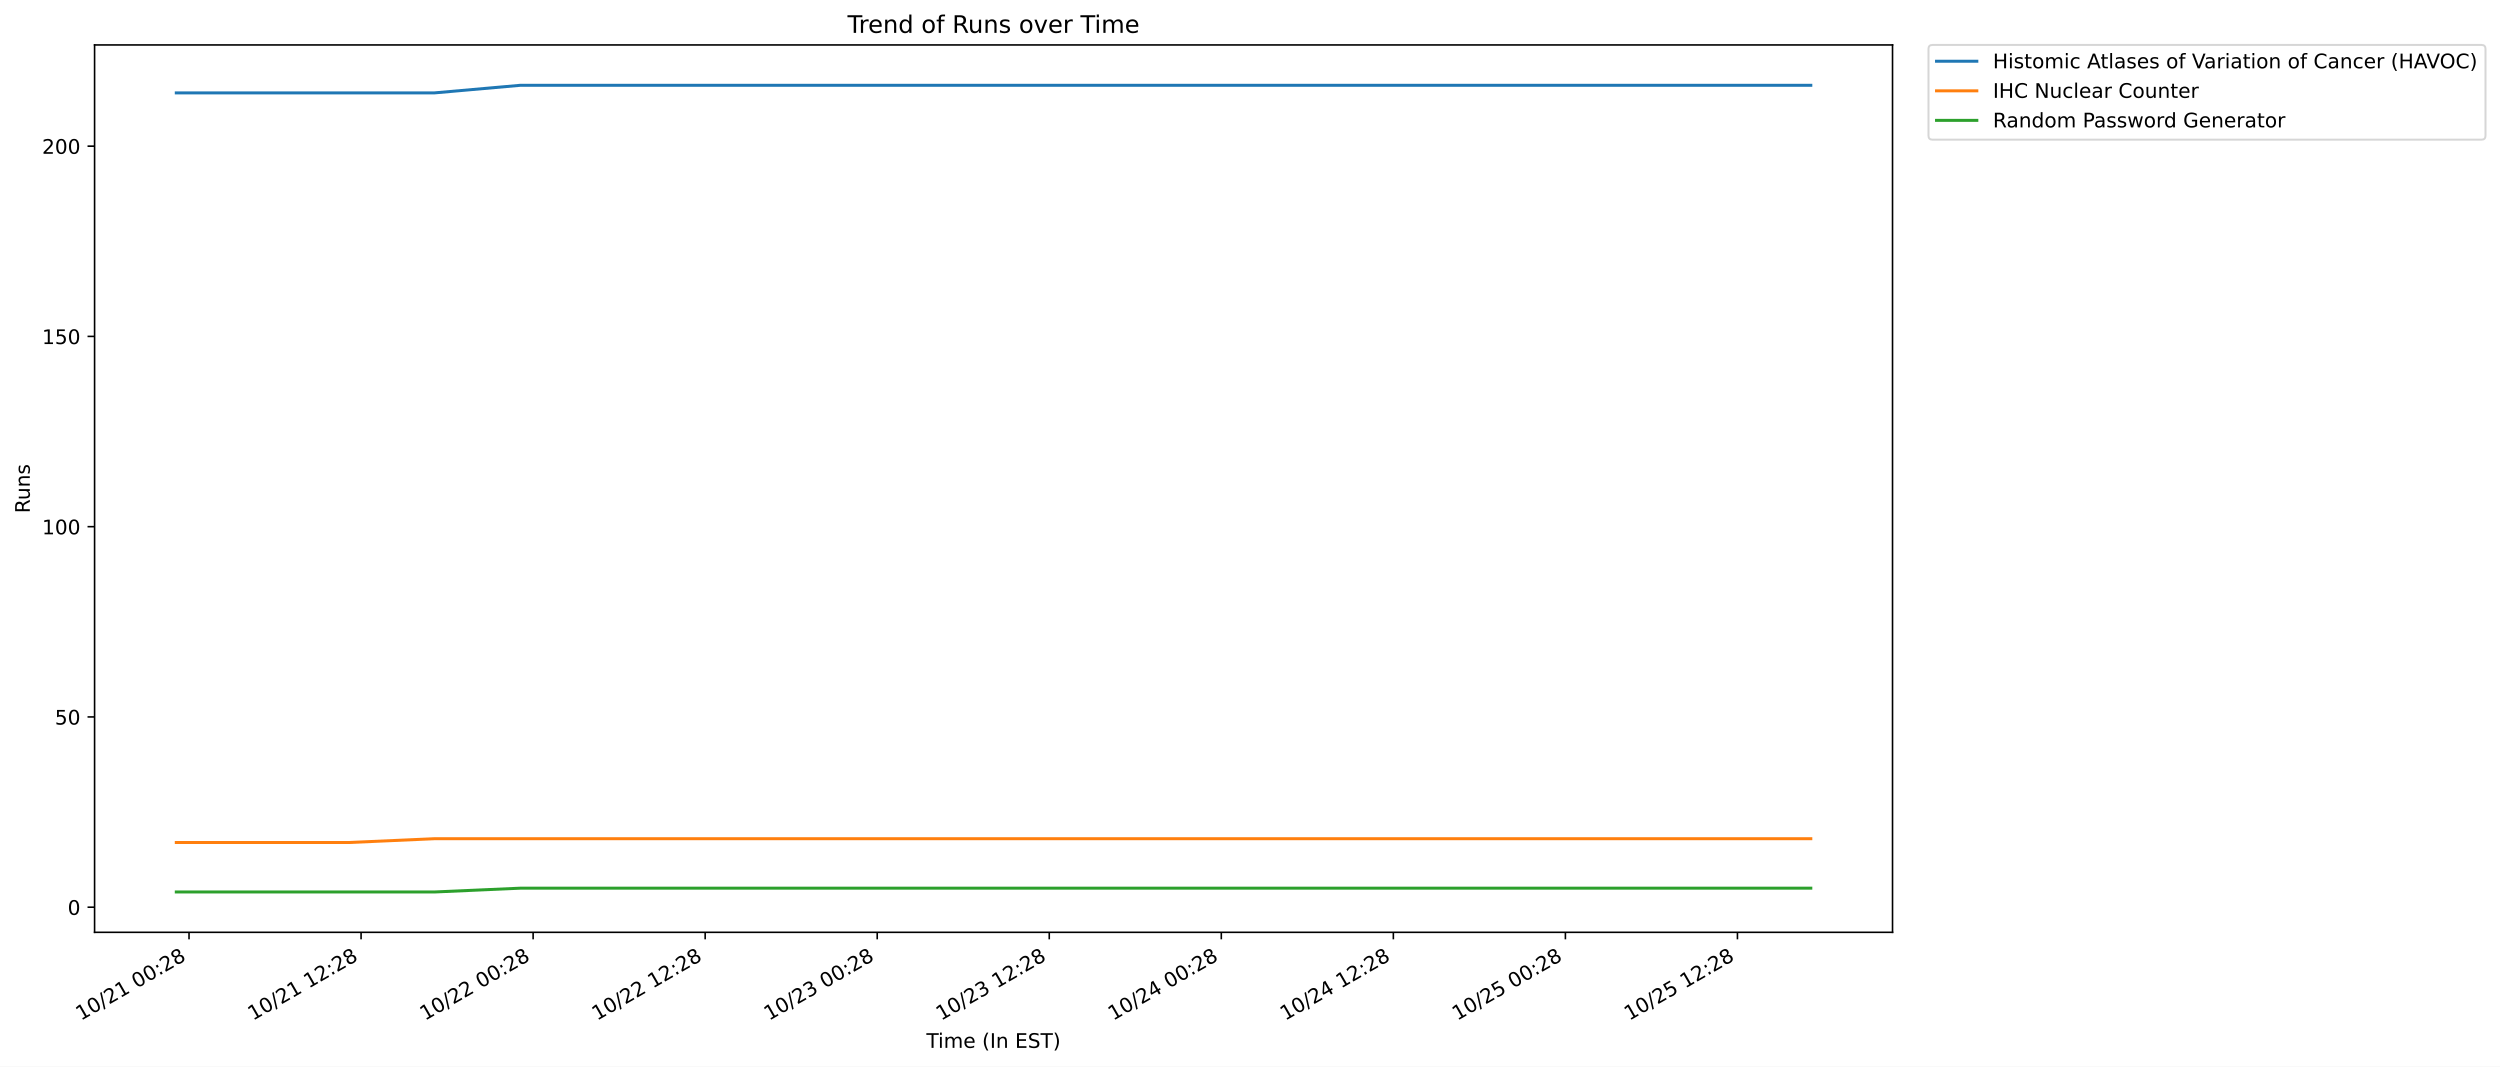
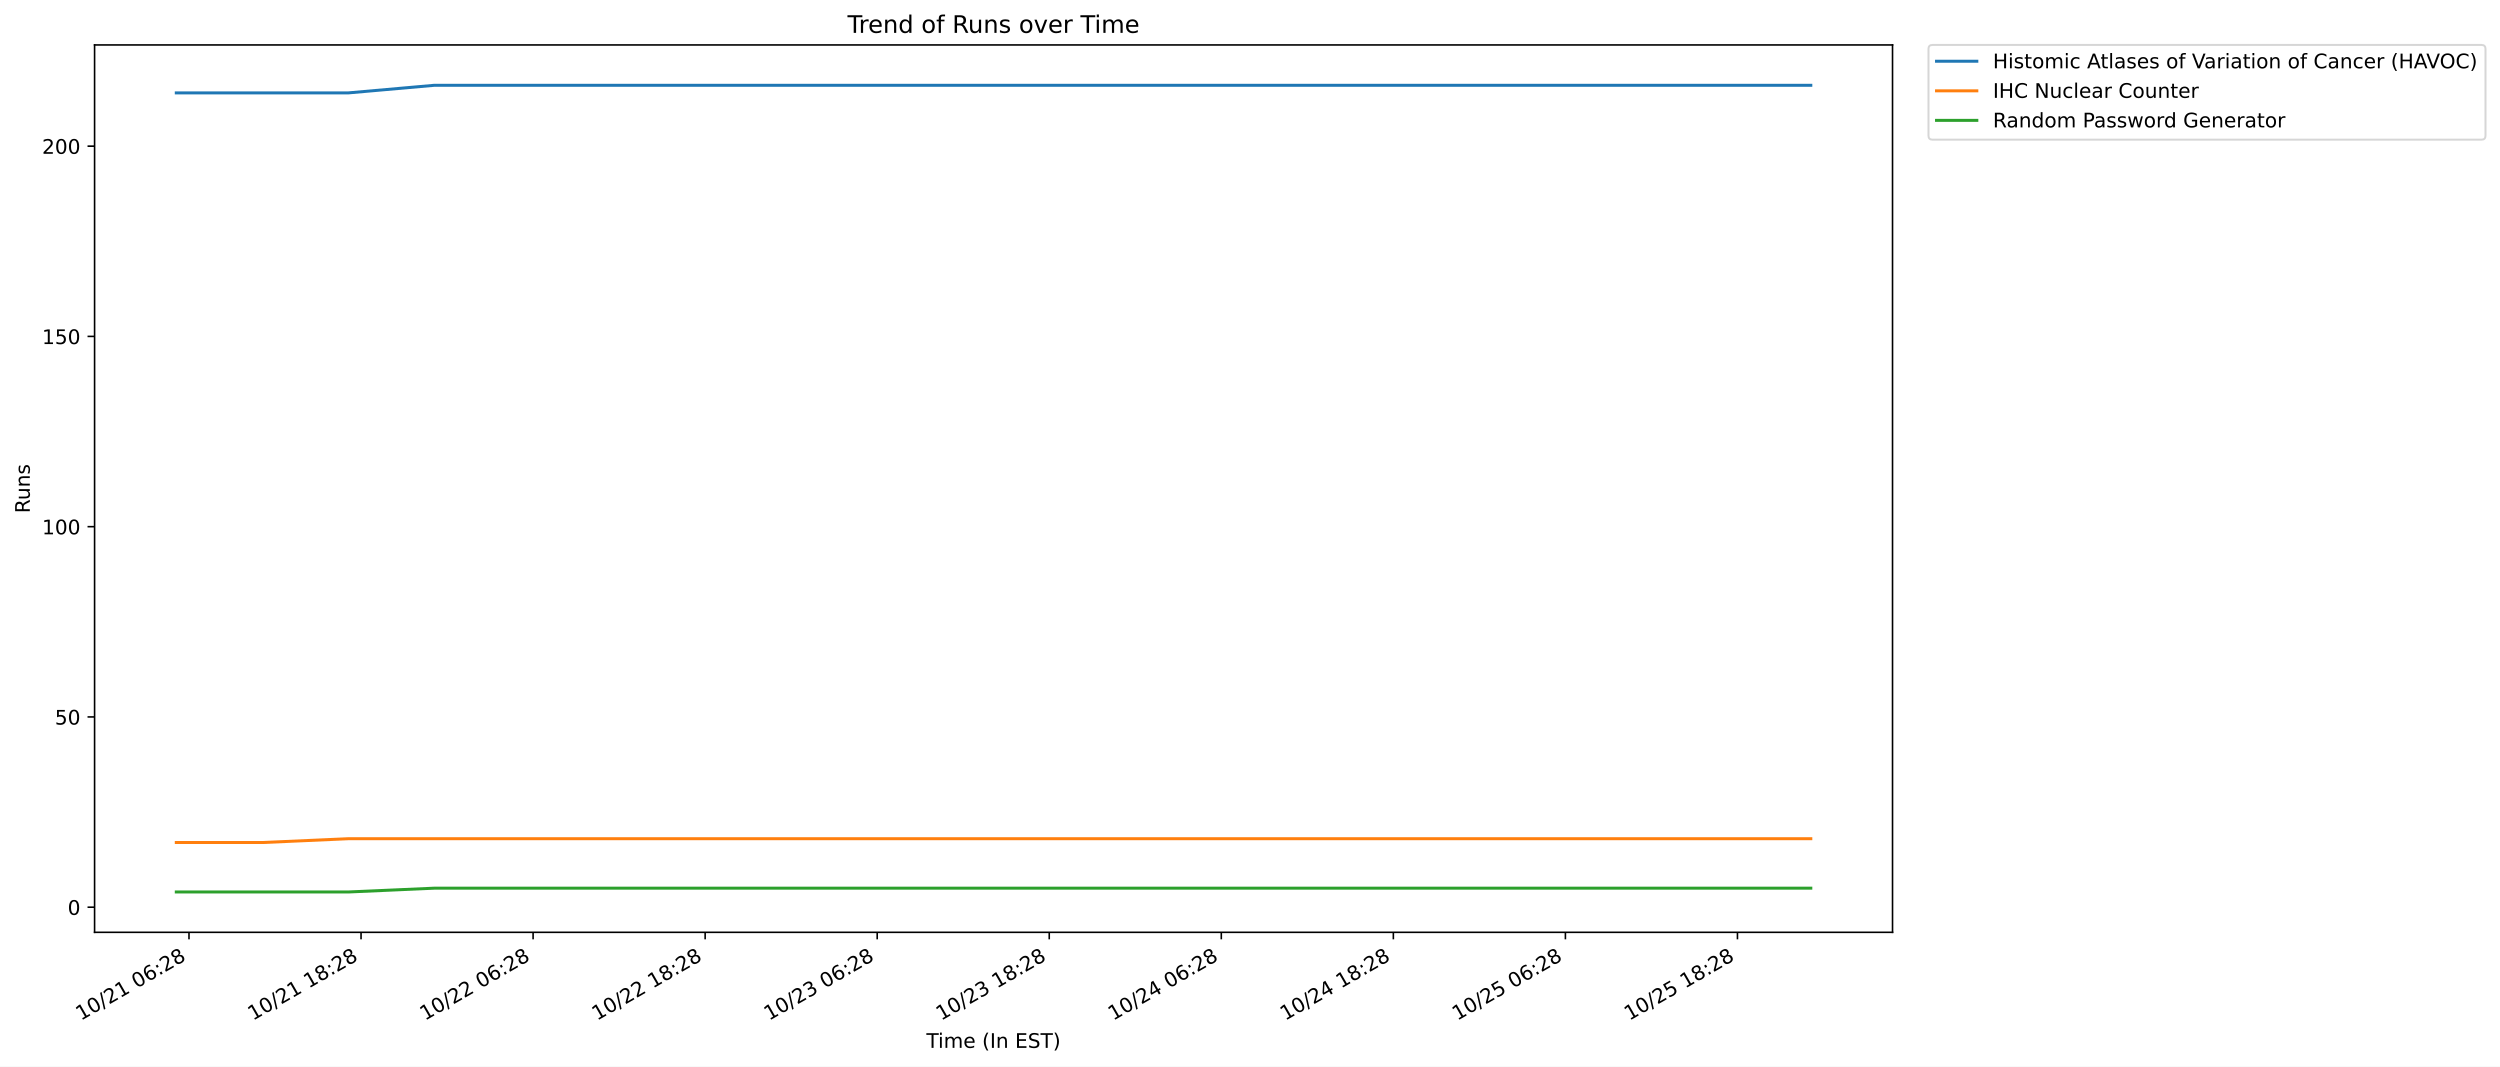
<svg xmlns="http://www.w3.org/2000/svg" xmlns:xlink="http://www.w3.org/1999/xlink" width="1241.42pt" height="529.626pt" viewBox="0 0 1241.42 529.626" version="1.1">
  <defs>
    <style type="text/css">*{stroke-linejoin: round; stroke-linecap: butt}</style>
  </defs>
  <g id="figure_1">
    <g id="patch_1">
      <path d="M 0 529.626  L 1241.42 529.626  L 1241.42 0  L 0 0  z " style="fill: #ffffff" />
    </g>
    <g id="axes_1">
      <g id="patch_2">
        <path d="M 46.966 462.958  L 939.766 462.958  L 939.766 22.318  L 46.966 22.318  z " style="fill: #ffffff" />
      </g>
      <g id="matplotlib.axis_1">
        <g id="xtick_1">
          <g id="line2d_1">
            <defs>
-               <path id="m1d351ba7e2" d="M 0 0  L 0 3.5  " style="stroke: #000000; stroke-width: 0.8" />
-             </defs>
-             <g>
-               <use xlink:href="#m1d351ba7e2" x="93.864" y="462.958" style="stroke: #000000; stroke-width: 0.8" />
+               <path id="m34b293ebbf" d="M 0 0  L 0 3.5  " style="stroke: #000000; stroke-width: 0.8" />
+             </defs>
+             <g>
+               <use xlink:href="#m34b293ebbf" x="93.847" y="462.958" style="stroke: #000000; stroke-width: 0.8" />
            </g>
          </g>
          <g id="text_1">
-             <g transform="translate(40.15661 506.9464) rotate(-30) scale(0.1 -0.1)">
+             <g transform="translate(40.13911 506.9464) rotate(-30) scale(0.1 -0.1)">
              <defs>
                <path id="DejaVuSans-31" d="M 794 531  L 1825 531  L 1825 4091  L 703 3866  L 703 4441  L 1819 4666  L 2450 4666  L 2450 531  L 3481 531  L 3481 0  L 794 0  L 794 531  z " transform="scale(0.015625)" />
                <path id="DejaVuSans-30" d="M 2034 4250  Q 1547 4250 1301 3770  Q 1056 3291 1056 2328  Q 1056 1369 1301 889  Q 1547 409 2034 409  Q 2525 409 2770 889  Q 3016 1369 3016 2328  Q 3016 3291 2770 3770  Q 2525 4250 2034 4250  z M 2034 4750  Q 2819 4750 3233 4129  Q 3647 3509 3647 2328  Q 3647 1150 3233 529  Q 2819 -91 2034 -91  Q 1250 -91 836 529  Q 422 1150 422 2328  Q 422 3509 836 4129  Q 1250 4750 2034 4750  z " transform="scale(0.015625)" />
                <path id="DejaVuSans-2f" d="M 1625 4666  L 2156 4666  L 531 -594  L 0 -594  L 1625 4666  z " transform="scale(0.015625)" />
                <path id="DejaVuSans-32" d="M 1228 531  L 3431 531  L 3431 0  L 469 0  L 469 531  Q 828 903 1448 1529  Q 2069 2156 2228 2338  Q 2531 2678 2651 2914  Q 2772 3150 2772 3378  Q 2772 3750 2511 3984  Q 2250 4219 1831 4219  Q 1534 4219 1204 4116  Q 875 4013 500 3803  L 500 4441  Q 881 4594 1212 4672  Q 1544 4750 1819 4750  Q 2544 4750 2975 4387  Q 3406 4025 3406 3419  Q 3406 3131 3298 2873  Q 3191 2616 2906 2266  Q 2828 2175 2409 1742  Q 1991 1309 1228 531  z " transform="scale(0.015625)" />
                <path id="DejaVuSans-20" transform="scale(0.015625)" />
+                 <path id="DejaVuSans-36" d="M 2113 2584  Q 1688 2584 1439 2293  Q 1191 2003 1191 1497  Q 1191 994 1439 701  Q 1688 409 2113 409  Q 2538 409 2786 701  Q 3034 994 3034 1497  Q 3034 2003 2786 2293  Q 2538 2584 2113 2584  z M 3366 4563  L 3366 3988  Q 3128 4100 2886 4159  Q 2644 4219 2406 4219  Q 1781 4219 1451 3797  Q 1122 3375 1075 2522  Q 1259 2794 1537 2939  Q 1816 3084 2150 3084  Q 2853 3084 3261 2657  Q 3669 2231 3669 1497  Q 3669 778 3244 343  Q 2819 -91 2113 -91  Q 1303 -91 875 529  Q 447 1150 447 2328  Q 447 3434 972 4092  Q 1497 4750 2381 4750  Q 2619 4750 2861 4703  Q 3103 4656 3366 4563  z " transform="scale(0.015625)" />
                <path id="DejaVuSans-3a" d="M 750 794  L 1409 794  L 1409 0  L 750 0  L 750 794  z M 750 3309  L 1409 3309  L 1409 2516  L 750 2516  L 750 3309  z " transform="scale(0.015625)" />
                <path id="DejaVuSans-38" d="M 2034 2216  Q 1584 2216 1326 1975  Q 1069 1734 1069 1313  Q 1069 891 1326 650  Q 1584 409 2034 409  Q 2484 409 2743 651  Q 3003 894 3003 1313  Q 3003 1734 2745 1975  Q 2488 2216 2034 2216  z M 1403 2484  Q 997 2584 770 2862  Q 544 3141 544 3541  Q 544 4100 942 4425  Q 1341 4750 2034 4750  Q 2731 4750 3128 4425  Q 3525 4100 3525 3541  Q 3525 3141 3298 2862  Q 3072 2584 2669 2484  Q 3125 2378 3379 2068  Q 3634 1759 3634 1313  Q 3634 634 3220 271  Q 2806 -91 2034 -91  Q 1263 -91 848 271  Q 434 634 434 1313  Q 434 1759 690 2068  Q 947 2378 1403 2484  z M 1172 3481  Q 1172 3119 1398 2916  Q 1625 2713 2034 2713  Q 2441 2713 2670 2916  Q 2900 3119 2900 3481  Q 2900 3844 2670 4047  Q 2441 4250 2034 4250  Q 1625 4250 1398 4047  Q 1172 3844 1172 3481  z " transform="scale(0.015625)" />
              </defs>
              <use xlink:href="#DejaVuSans-31" />
              <use xlink:href="#DejaVuSans-30" x="63.623" />
              <use xlink:href="#DejaVuSans-2f" x="127.246" />
              <use xlink:href="#DejaVuSans-32" x="160.938" />
              <use xlink:href="#DejaVuSans-31" x="224.561" />
              <use xlink:href="#DejaVuSans-20" x="288.184" />
              <use xlink:href="#DejaVuSans-30" x="319.971" />
-               <use xlink:href="#DejaVuSans-30" x="383.594" />
+               <use xlink:href="#DejaVuSans-36" x="383.594" />
              <use xlink:href="#DejaVuSans-3a" x="447.217" />
              <use xlink:href="#DejaVuSans-32" x="480.908" />
              <use xlink:href="#DejaVuSans-38" x="544.531" />
            </g>
          </g>
        </g>
        <g id="xtick_2">
          <g id="line2d_2">
            <g>
-               <use xlink:href="#m1d351ba7e2" x="179.297" y="462.958" style="stroke: #000000; stroke-width: 0.8" />
+               <use xlink:href="#m34b293ebbf" x="179.282" y="462.958" style="stroke: #000000; stroke-width: 0.8" />
            </g>
          </g>
          <g id="text_2">
-             <g transform="translate(125.5893 506.9464) rotate(-30) scale(0.1 -0.1)">
+             <g transform="translate(125.5743 506.9464) rotate(-30) scale(0.1 -0.1)">
              <use xlink:href="#DejaVuSans-31" />
              <use xlink:href="#DejaVuSans-30" x="63.623" />
              <use xlink:href="#DejaVuSans-2f" x="127.246" />
              <use xlink:href="#DejaVuSans-32" x="160.938" />
              <use xlink:href="#DejaVuSans-31" x="224.561" />
              <use xlink:href="#DejaVuSans-20" x="288.184" />
              <use xlink:href="#DejaVuSans-31" x="319.971" />
-               <use xlink:href="#DejaVuSans-32" x="383.594" />
+               <use xlink:href="#DejaVuSans-38" x="383.594" />
              <use xlink:href="#DejaVuSans-3a" x="447.217" />
              <use xlink:href="#DejaVuSans-32" x="480.908" />
              <use xlink:href="#DejaVuSans-38" x="544.531" />
            </g>
          </g>
        </g>
        <g id="xtick_3">
          <g id="line2d_3">
            <g>
-               <use xlink:href="#m1d351ba7e2" x="264.73" y="462.958" style="stroke: #000000; stroke-width: 0.8" />
+               <use xlink:href="#m34b293ebbf" x="264.717" y="462.958" style="stroke: #000000; stroke-width: 0.8" />
            </g>
          </g>
          <g id="text_3">
-             <g transform="translate(211.022 506.9464) rotate(-30) scale(0.1 -0.1)">
+             <g transform="translate(211.0095 506.9464) rotate(-30) scale(0.1 -0.1)">
              <use xlink:href="#DejaVuSans-31" />
              <use xlink:href="#DejaVuSans-30" x="63.623" />
              <use xlink:href="#DejaVuSans-2f" x="127.246" />
              <use xlink:href="#DejaVuSans-32" x="160.938" />
              <use xlink:href="#DejaVuSans-32" x="224.561" />
              <use xlink:href="#DejaVuSans-20" x="288.184" />
              <use xlink:href="#DejaVuSans-30" x="319.971" />
-               <use xlink:href="#DejaVuSans-30" x="383.594" />
+               <use xlink:href="#DejaVuSans-36" x="383.594" />
              <use xlink:href="#DejaVuSans-3a" x="447.217" />
              <use xlink:href="#DejaVuSans-32" x="480.908" />
              <use xlink:href="#DejaVuSans-38" x="544.531" />
            </g>
          </g>
        </g>
        <g id="xtick_4">
          <g id="line2d_4">
            <g>
-               <use xlink:href="#m1d351ba7e2" x="350.162" y="462.958" style="stroke: #000000; stroke-width: 0.8" />
+               <use xlink:href="#m34b293ebbf" x="350.152" y="462.958" style="stroke: #000000; stroke-width: 0.8" />
            </g>
          </g>
          <g id="text_4">
-             <g transform="translate(296.4547 506.9464) rotate(-30) scale(0.1 -0.1)">
+             <g transform="translate(296.4448 506.9464) rotate(-30) scale(0.1 -0.1)">
              <use xlink:href="#DejaVuSans-31" />
              <use xlink:href="#DejaVuSans-30" x="63.623" />
              <use xlink:href="#DejaVuSans-2f" x="127.246" />
              <use xlink:href="#DejaVuSans-32" x="160.938" />
              <use xlink:href="#DejaVuSans-32" x="224.561" />
              <use xlink:href="#DejaVuSans-20" x="288.184" />
              <use xlink:href="#DejaVuSans-31" x="319.971" />
-               <use xlink:href="#DejaVuSans-32" x="383.594" />
+               <use xlink:href="#DejaVuSans-38" x="383.594" />
              <use xlink:href="#DejaVuSans-3a" x="447.217" />
              <use xlink:href="#DejaVuSans-32" x="480.908" />
              <use xlink:href="#DejaVuSans-38" x="544.531" />
            </g>
          </g>
        </g>
        <g id="xtick_5">
          <g id="line2d_5">
            <g>
-               <use xlink:href="#m1d351ba7e2" x="435.595" y="462.958" style="stroke: #000000; stroke-width: 0.8" />
+               <use xlink:href="#m34b293ebbf" x="435.588" y="462.958" style="stroke: #000000; stroke-width: 0.8" />
            </g>
          </g>
          <g id="text_5">
-             <g transform="translate(381.8873 506.9464) rotate(-30) scale(0.1 -0.1)">
+             <g transform="translate(381.88 506.9464) rotate(-30) scale(0.1 -0.1)">
              <defs>
                <path id="DejaVuSans-33" d="M 2597 2516  Q 3050 2419 3304 2112  Q 3559 1806 3559 1356  Q 3559 666 3084 287  Q 2609 -91 1734 -91  Q 1441 -91 1130 -33  Q 819 25 488 141  L 488 750  Q 750 597 1062 519  Q 1375 441 1716 441  Q 2309 441 2620 675  Q 2931 909 2931 1356  Q 2931 1769 2642 2001  Q 2353 2234 1838 2234  L 1294 2234  L 1294 2753  L 1863 2753  Q 2328 2753 2575 2939  Q 2822 3125 2822 3475  Q 2822 3834 2567 4026  Q 2313 4219 1838 4219  Q 1578 4219 1281 4162  Q 984 4106 628 3988  L 628 4550  Q 988 4650 1302 4700  Q 1616 4750 1894 4750  Q 2613 4750 3031 4423  Q 3450 4097 3450 3541  Q 3450 3153 3228 2886  Q 3006 2619 2597 2516  z " transform="scale(0.015625)" />
              </defs>
              <use xlink:href="#DejaVuSans-31" />
              <use xlink:href="#DejaVuSans-30" x="63.623" />
              <use xlink:href="#DejaVuSans-2f" x="127.246" />
              <use xlink:href="#DejaVuSans-32" x="160.938" />
              <use xlink:href="#DejaVuSans-33" x="224.561" />
              <use xlink:href="#DejaVuSans-20" x="288.184" />
              <use xlink:href="#DejaVuSans-30" x="319.971" />
-               <use xlink:href="#DejaVuSans-30" x="383.594" />
+               <use xlink:href="#DejaVuSans-36" x="383.594" />
              <use xlink:href="#DejaVuSans-3a" x="447.217" />
              <use xlink:href="#DejaVuSans-32" x="480.908" />
              <use xlink:href="#DejaVuSans-38" x="544.531" />
            </g>
          </g>
        </g>
        <g id="xtick_6">
          <g id="line2d_6">
            <g>
-               <use xlink:href="#m1d351ba7e2" x="521.028" y="462.958" style="stroke: #000000; stroke-width: 0.8" />
+               <use xlink:href="#m34b293ebbf" x="521.023" y="462.958" style="stroke: #000000; stroke-width: 0.8" />
            </g>
          </g>
          <g id="text_6">
-             <g transform="translate(467.32 506.9464) rotate(-30) scale(0.1 -0.1)">
+             <g transform="translate(467.3152 506.9464) rotate(-30) scale(0.1 -0.1)">
              <use xlink:href="#DejaVuSans-31" />
              <use xlink:href="#DejaVuSans-30" x="63.623" />
              <use xlink:href="#DejaVuSans-2f" x="127.246" />
              <use xlink:href="#DejaVuSans-32" x="160.938" />
              <use xlink:href="#DejaVuSans-33" x="224.561" />
              <use xlink:href="#DejaVuSans-20" x="288.184" />
              <use xlink:href="#DejaVuSans-31" x="319.971" />
-               <use xlink:href="#DejaVuSans-32" x="383.594" />
+               <use xlink:href="#DejaVuSans-38" x="383.594" />
              <use xlink:href="#DejaVuSans-3a" x="447.217" />
              <use xlink:href="#DejaVuSans-32" x="480.908" />
              <use xlink:href="#DejaVuSans-38" x="544.531" />
            </g>
          </g>
        </g>
        <g id="xtick_7">
          <g id="line2d_7">
            <g>
-               <use xlink:href="#m1d351ba7e2" x="606.46" y="462.958" style="stroke: #000000; stroke-width: 0.8" />
+               <use xlink:href="#m34b293ebbf" x="606.458" y="462.958" style="stroke: #000000; stroke-width: 0.8" />
            </g>
          </g>
          <g id="text_7">
-             <g transform="translate(552.7527 506.9464) rotate(-30) scale(0.1 -0.1)">
+             <g transform="translate(552.7504 506.9464) rotate(-30) scale(0.1 -0.1)">
              <defs>
                <path id="DejaVuSans-34" d="M 2419 4116  L 825 1625  L 2419 1625  L 2419 4116  z M 2253 4666  L 3047 4666  L 3047 1625  L 3713 1625  L 3713 1100  L 3047 1100  L 3047 0  L 2419 0  L 2419 1100  L 313 1100  L 313 1709  L 2253 4666  z " transform="scale(0.015625)" />
              </defs>
              <use xlink:href="#DejaVuSans-31" />
              <use xlink:href="#DejaVuSans-30" x="63.623" />
              <use xlink:href="#DejaVuSans-2f" x="127.246" />
              <use xlink:href="#DejaVuSans-32" x="160.938" />
              <use xlink:href="#DejaVuSans-34" x="224.561" />
              <use xlink:href="#DejaVuSans-20" x="288.184" />
              <use xlink:href="#DejaVuSans-30" x="319.971" />
-               <use xlink:href="#DejaVuSans-30" x="383.594" />
+               <use xlink:href="#DejaVuSans-36" x="383.594" />
              <use xlink:href="#DejaVuSans-3a" x="447.217" />
              <use xlink:href="#DejaVuSans-32" x="480.908" />
              <use xlink:href="#DejaVuSans-38" x="544.531" />
            </g>
          </g>
        </g>
        <g id="xtick_8">
          <g id="line2d_8">
            <g>
-               <use xlink:href="#m1d351ba7e2" x="691.893" y="462.958" style="stroke: #000000; stroke-width: 0.8" />
+               <use xlink:href="#m34b293ebbf" x="691.893" y="462.958" style="stroke: #000000; stroke-width: 0.8" />
            </g>
          </g>
          <g id="text_8">
-             <g transform="translate(638.1854 506.9464) rotate(-30) scale(0.1 -0.1)">
+             <g transform="translate(638.1857 506.9464) rotate(-30) scale(0.1 -0.1)">
              <use xlink:href="#DejaVuSans-31" />
              <use xlink:href="#DejaVuSans-30" x="63.623" />
              <use xlink:href="#DejaVuSans-2f" x="127.246" />
              <use xlink:href="#DejaVuSans-32" x="160.938" />
              <use xlink:href="#DejaVuSans-34" x="224.561" />
              <use xlink:href="#DejaVuSans-20" x="288.184" />
              <use xlink:href="#DejaVuSans-31" x="319.971" />
-               <use xlink:href="#DejaVuSans-32" x="383.594" />
+               <use xlink:href="#DejaVuSans-38" x="383.594" />
              <use xlink:href="#DejaVuSans-3a" x="447.217" />
              <use xlink:href="#DejaVuSans-32" x="480.908" />
              <use xlink:href="#DejaVuSans-38" x="544.531" />
            </g>
          </g>
        </g>
        <g id="xtick_9">
          <g id="line2d_9">
            <g>
-               <use xlink:href="#m1d351ba7e2" x="777.326" y="462.958" style="stroke: #000000; stroke-width: 0.8" />
+               <use xlink:href="#m34b293ebbf" x="777.329" y="462.958" style="stroke: #000000; stroke-width: 0.8" />
            </g>
          </g>
          <g id="text_9">
-             <g transform="translate(723.6181 506.9464) rotate(-30) scale(0.1 -0.1)">
+             <g transform="translate(723.6209 506.9464) rotate(-30) scale(0.1 -0.1)">
              <defs>
                <path id="DejaVuSans-35" d="M 691 4666  L 3169 4666  L 3169 4134  L 1269 4134  L 1269 2991  Q 1406 3038 1543 3061  Q 1681 3084 1819 3084  Q 2600 3084 3056 2656  Q 3513 2228 3513 1497  Q 3513 744 3044 326  Q 2575 -91 1722 -91  Q 1428 -91 1123 -41  Q 819 9 494 109  L 494 744  Q 775 591 1075 516  Q 1375 441 1709 441  Q 2250 441 2565 725  Q 2881 1009 2881 1497  Q 2881 1984 2565 2268  Q 2250 2553 1709 2553  Q 1456 2553 1204 2497  Q 953 2441 691 2322  L 691 4666  z " transform="scale(0.015625)" />
              </defs>
              <use xlink:href="#DejaVuSans-31" />
              <use xlink:href="#DejaVuSans-30" x="63.623" />
              <use xlink:href="#DejaVuSans-2f" x="127.246" />
              <use xlink:href="#DejaVuSans-32" x="160.938" />
              <use xlink:href="#DejaVuSans-35" x="224.561" />
              <use xlink:href="#DejaVuSans-20" x="288.184" />
              <use xlink:href="#DejaVuSans-30" x="319.971" />
-               <use xlink:href="#DejaVuSans-30" x="383.594" />
+               <use xlink:href="#DejaVuSans-36" x="383.594" />
              <use xlink:href="#DejaVuSans-3a" x="447.217" />
              <use xlink:href="#DejaVuSans-32" x="480.908" />
              <use xlink:href="#DejaVuSans-38" x="544.531" />
            </g>
          </g>
        </g>
        <g id="xtick_10">
          <g id="line2d_10">
            <g>
-               <use xlink:href="#m1d351ba7e2" x="862.758" y="462.958" style="stroke: #000000; stroke-width: 0.8" />
+               <use xlink:href="#m34b293ebbf" x="862.764" y="462.958" style="stroke: #000000; stroke-width: 0.8" />
            </g>
          </g>
          <g id="text_10">
-             <g transform="translate(809.0507 506.9464) rotate(-30) scale(0.1 -0.1)">
+             <g transform="translate(809.0561 506.9464) rotate(-30) scale(0.1 -0.1)">
              <use xlink:href="#DejaVuSans-31" />
              <use xlink:href="#DejaVuSans-30" x="63.623" />
              <use xlink:href="#DejaVuSans-2f" x="127.246" />
              <use xlink:href="#DejaVuSans-32" x="160.938" />
              <use xlink:href="#DejaVuSans-35" x="224.561" />
              <use xlink:href="#DejaVuSans-20" x="288.184" />
              <use xlink:href="#DejaVuSans-31" x="319.971" />
-               <use xlink:href="#DejaVuSans-32" x="383.594" />
+               <use xlink:href="#DejaVuSans-38" x="383.594" />
              <use xlink:href="#DejaVuSans-3a" x="447.217" />
              <use xlink:href="#DejaVuSans-32" x="480.908" />
              <use xlink:href="#DejaVuSans-38" x="544.531" />
            </g>
          </g>
        </g>
        <g id="text_11">
          <g transform="translate(460.0211 520.3459) scale(0.1 -0.1)">
            <defs>
              <path id="DejaVuSans-54" d="M -19 4666  L 3928 4666  L 3928 4134  L 2272 4134  L 2272 0  L 1638 0  L 1638 4134  L -19 4134  L -19 4666  z " transform="scale(0.015625)" />
              <path id="DejaVuSans-69" d="M 603 3500  L 1178 3500  L 1178 0  L 603 0  L 603 3500  z M 603 4863  L 1178 4863  L 1178 4134  L 603 4134  L 603 4863  z " transform="scale(0.015625)" />
              <path id="DejaVuSans-6d" d="M 3328 2828  Q 3544 3216 3844 3400  Q 4144 3584 4550 3584  Q 5097 3584 5394 3201  Q 5691 2819 5691 2113  L 5691 0  L 5113 0  L 5113 2094  Q 5113 2597 4934 2840  Q 4756 3084 4391 3084  Q 3944 3084 3684 2787  Q 3425 2491 3425 1978  L 3425 0  L 2847 0  L 2847 2094  Q 2847 2600 2669 2842  Q 2491 3084 2119 3084  Q 1678 3084 1418 2786  Q 1159 2488 1159 1978  L 1159 0  L 581 0  L 581 3500  L 1159 3500  L 1159 2956  Q 1356 3278 1631 3431  Q 1906 3584 2284 3584  Q 2666 3584 2933 3390  Q 3200 3197 3328 2828  z " transform="scale(0.015625)" />
              <path id="DejaVuSans-65" d="M 3597 1894  L 3597 1613  L 953 1613  Q 991 1019 1311 708  Q 1631 397 2203 397  Q 2534 397 2845 478  Q 3156 559 3463 722  L 3463 178  Q 3153 47 2828 -22  Q 2503 -91 2169 -91  Q 1331 -91 842 396  Q 353 884 353 1716  Q 353 2575 817 3079  Q 1281 3584 2069 3584  Q 2775 3584 3186 3129  Q 3597 2675 3597 1894  z M 3022 2063  Q 3016 2534 2758 2815  Q 2500 3097 2075 3097  Q 1594 3097 1305 2825  Q 1016 2553 972 2059  L 3022 2063  z " transform="scale(0.015625)" />
              <path id="DejaVuSans-28" d="M 1984 4856  Q 1566 4138 1362 3434  Q 1159 2731 1159 2009  Q 1159 1288 1364 580  Q 1569 -128 1984 -844  L 1484 -844  Q 1016 -109 783 600  Q 550 1309 550 2009  Q 550 2706 781 3412  Q 1013 4119 1484 4856  L 1984 4856  z " transform="scale(0.015625)" />
              <path id="DejaVuSans-49" d="M 628 4666  L 1259 4666  L 1259 0  L 628 0  L 628 4666  z " transform="scale(0.015625)" />
              <path id="DejaVuSans-6e" d="M 3513 2113  L 3513 0  L 2938 0  L 2938 2094  Q 2938 2591 2744 2837  Q 2550 3084 2163 3084  Q 1697 3084 1428 2787  Q 1159 2491 1159 1978  L 1159 0  L 581 0  L 581 3500  L 1159 3500  L 1159 2956  Q 1366 3272 1645 3428  Q 1925 3584 2291 3584  Q 2894 3584 3203 3211  Q 3513 2838 3513 2113  z " transform="scale(0.015625)" />
              <path id="DejaVuSans-45" d="M 628 4666  L 3578 4666  L 3578 4134  L 1259 4134  L 1259 2753  L 3481 2753  L 3481 2222  L 1259 2222  L 1259 531  L 3634 531  L 3634 0  L 628 0  L 628 4666  z " transform="scale(0.015625)" />
              <path id="DejaVuSans-53" d="M 3425 4513  L 3425 3897  Q 3066 4069 2747 4153  Q 2428 4238 2131 4238  Q 1616 4238 1336 4038  Q 1056 3838 1056 3469  Q 1056 3159 1242 3001  Q 1428 2844 1947 2747  L 2328 2669  Q 3034 2534 3370 2195  Q 3706 1856 3706 1288  Q 3706 609 3251 259  Q 2797 -91 1919 -91  Q 1588 -91 1214 -16  Q 841 59 441 206  L 441 856  Q 825 641 1194 531  Q 1563 422 1919 422  Q 2459 422 2753 634  Q 3047 847 3047 1241  Q 3047 1584 2836 1778  Q 2625 1972 2144 2069  L 1759 2144  Q 1053 2284 737 2584  Q 422 2884 422 3419  Q 422 4038 858 4394  Q 1294 4750 2059 4750  Q 2388 4750 2728 4690  Q 3069 4631 3425 4513  z " transform="scale(0.015625)" />
              <path id="DejaVuSans-29" d="M 513 4856  L 1013 4856  Q 1481 4119 1714 3412  Q 1947 2706 1947 2009  Q 1947 1309 1714 600  Q 1481 -109 1013 -844  L 513 -844  Q 928 -128 1133 580  Q 1338 1288 1338 2009  Q 1338 2731 1133 3434  Q 928 4138 513 4856  z " transform="scale(0.015625)" />
            </defs>
            <use xlink:href="#DejaVuSans-54" />
            <use xlink:href="#DejaVuSans-69" x="57.959" />
            <use xlink:href="#DejaVuSans-6d" x="85.742" />
            <use xlink:href="#DejaVuSans-65" x="183.154" />
            <use xlink:href="#DejaVuSans-20" x="244.678" />
            <use xlink:href="#DejaVuSans-28" x="276.465" />
            <use xlink:href="#DejaVuSans-49" x="315.479" />
            <use xlink:href="#DejaVuSans-6e" x="344.971" />
            <use xlink:href="#DejaVuSans-20" x="408.35" />
            <use xlink:href="#DejaVuSans-45" x="440.137" />
            <use xlink:href="#DejaVuSans-53" x="503.32" />
            <use xlink:href="#DejaVuSans-54" x="566.797" />
            <use xlink:href="#DejaVuSans-29" x="627.881" />
          </g>
        </g>
      </g>
      <g id="matplotlib.axis_2">
        <g id="ytick_1">
          <g id="line2d_11">
            <defs>
-               <path id="m16e6cbd61b" d="M 0 0  L -3.5 0  " style="stroke: #000000; stroke-width: 0.8" />
-             </defs>
-             <g>
-               <use xlink:href="#m16e6cbd61b" x="46.966" y="450.487" style="stroke: #000000; stroke-width: 0.8" />
+               <path id="me60325c4d7" d="M 0 0  L -3.5 0  " style="stroke: #000000; stroke-width: 0.8" />
+             </defs>
+             <g>
+               <use xlink:href="#me60325c4d7" x="46.966" y="450.487" style="stroke: #000000; stroke-width: 0.8" />
            </g>
          </g>
          <g id="text_12">
            <g transform="translate(33.60312 454.2864) scale(0.1 -0.1)">
              <use xlink:href="#DejaVuSans-30" />
            </g>
          </g>
        </g>
        <g id="ytick_2">
          <g id="line2d_12">
            <g>
-               <use xlink:href="#m16e6cbd61b" x="46.966" y="356.01" style="stroke: #000000; stroke-width: 0.8" />
+               <use xlink:href="#me60325c4d7" x="46.966" y="356.01" style="stroke: #000000; stroke-width: 0.8" />
            </g>
          </g>
          <g id="text_13">
            <g transform="translate(27.24063 359.8096) scale(0.1 -0.1)">
              <use xlink:href="#DejaVuSans-35" />
              <use xlink:href="#DejaVuSans-30" x="63.623" />
            </g>
          </g>
        </g>
        <g id="ytick_3">
          <g id="line2d_13">
            <g>
-               <use xlink:href="#m16e6cbd61b" x="46.966" y="261.533" style="stroke: #000000; stroke-width: 0.8" />
+               <use xlink:href="#me60325c4d7" x="46.966" y="261.533" style="stroke: #000000; stroke-width: 0.8" />
            </g>
          </g>
          <g id="text_14">
            <g transform="translate(20.87813 265.3327) scale(0.1 -0.1)">
              <use xlink:href="#DejaVuSans-31" />
              <use xlink:href="#DejaVuSans-30" x="63.623" />
              <use xlink:href="#DejaVuSans-30" x="127.246" />
            </g>
          </g>
        </g>
        <g id="ytick_4">
          <g id="line2d_14">
            <g>
-               <use xlink:href="#m16e6cbd61b" x="46.966" y="167.057" style="stroke: #000000; stroke-width: 0.8" />
+               <use xlink:href="#me60325c4d7" x="46.966" y="167.057" style="stroke: #000000; stroke-width: 0.8" />
            </g>
          </g>
          <g id="text_15">
            <g transform="translate(20.87813 170.8559) scale(0.1 -0.1)">
              <use xlink:href="#DejaVuSans-31" />
              <use xlink:href="#DejaVuSans-35" x="63.623" />
              <use xlink:href="#DejaVuSans-30" x="127.246" />
            </g>
          </g>
        </g>
        <g id="ytick_5">
          <g id="line2d_15">
            <g>
-               <use xlink:href="#m16e6cbd61b" x="46.966" y="72.58" style="stroke: #000000; stroke-width: 0.8" />
+               <use xlink:href="#me60325c4d7" x="46.966" y="72.58" style="stroke: #000000; stroke-width: 0.8" />
            </g>
          </g>
          <g id="text_16">
            <g transform="translate(20.87813 76.37902) scale(0.1 -0.1)">
              <use xlink:href="#DejaVuSans-32" />
              <use xlink:href="#DejaVuSans-30" x="63.623" />
              <use xlink:href="#DejaVuSans-30" x="127.246" />
            </g>
          </g>
        </g>
        <g id="text_17">
          <g transform="translate(14.79844 254.8295) rotate(-90) scale(0.1 -0.1)">
            <defs>
              <path id="DejaVuSans-52" d="M 2841 2188  Q 3044 2119 3236 1894  Q 3428 1669 3622 1275  L 4263 0  L 3584 0  L 2988 1197  Q 2756 1666 2539 1819  Q 2322 1972 1947 1972  L 1259 1972  L 1259 0  L 628 0  L 628 4666  L 2053 4666  Q 2853 4666 3247 4331  Q 3641 3997 3641 3322  Q 3641 2881 3436 2590  Q 3231 2300 2841 2188  z M 1259 4147  L 1259 2491  L 2053 2491  Q 2509 2491 2742 2702  Q 2975 2913 2975 3322  Q 2975 3731 2742 3939  Q 2509 4147 2053 4147  L 1259 4147  z " transform="scale(0.015625)" />
              <path id="DejaVuSans-75" d="M 544 1381  L 544 3500  L 1119 3500  L 1119 1403  Q 1119 906 1312 657  Q 1506 409 1894 409  Q 2359 409 2629 706  Q 2900 1003 2900 1516  L 2900 3500  L 3475 3500  L 3475 0  L 2900 0  L 2900 538  Q 2691 219 2414 64  Q 2138 -91 1772 -91  Q 1169 -91 856 284  Q 544 659 544 1381  z M 1991 3584  L 1991 3584  z " transform="scale(0.015625)" />
              <path id="DejaVuSans-73" d="M 2834 3397  L 2834 2853  Q 2591 2978 2328 3040  Q 2066 3103 1784 3103  Q 1356 3103 1142 2972  Q 928 2841 928 2578  Q 928 2378 1081 2264  Q 1234 2150 1697 2047  L 1894 2003  Q 2506 1872 2764 1633  Q 3022 1394 3022 966  Q 3022 478 2636 193  Q 2250 -91 1575 -91  Q 1294 -91 989 -36  Q 684 19 347 128  L 347 722  Q 666 556 975 473  Q 1284 391 1588 391  Q 1994 391 2212 530  Q 2431 669 2431 922  Q 2431 1156 2273 1281  Q 2116 1406 1581 1522  L 1381 1569  Q 847 1681 609 1914  Q 372 2147 372 2553  Q 372 3047 722 3315  Q 1072 3584 1716 3584  Q 2034 3584 2315 3537  Q 2597 3491 2834 3397  z " transform="scale(0.015625)" />
            </defs>
            <use xlink:href="#DejaVuSans-52" />
            <use xlink:href="#DejaVuSans-75" x="64.982" />
            <use xlink:href="#DejaVuSans-6e" x="128.361" />
            <use xlink:href="#DejaVuSans-73" x="191.74" />
          </g>
        </g>
      </g>
      <g id="line2d_16">
-         <path d="M 87.547 46.126  L 130.281 46.126  L 173.29 46.126  L 215.717 46.126  L 258.452 42.347  L 301.169 42.347  L 344.029 42.347  L 386.598 42.347  L 429.354 42.347  L 472.242 42.347  L 515.092 42.347  L 557.473 42.347  L 600.167 42.347  L 643.047 42.347  L 685.984 42.347  L 728.346 42.347  L 771.047 42.347  L 813.856 42.347  L 856.782 42.347  L 899.184 42.347  " clip-path="url(#p46fdee409b)" style="fill: none; stroke: #1f77b4; stroke-width: 1.5; stroke-linecap: square" />
+         <path d="M 87.547 46.126  L 130.557 46.126  L 172.985 46.126  L 215.722 42.347  L 258.44 42.347  L 301.301 42.347  L 343.871 42.347  L 386.629 42.347  L 429.518 42.347  L 472.369 42.347  L 514.752 42.347  L 557.447 42.347  L 600.329 42.347  L 643.267 42.347  L 685.63 42.347  L 728.332 42.347  L 771.142 42.347  L 814.07 42.347  L 856.473 42.347  L 899.184 42.347  " clip-path="url(#pce913c9223)" style="fill: none; stroke: #1f77b4; stroke-width: 1.5; stroke-linecap: square" />
      </g>
      <g id="line2d_17">
-         <path d="M 87.547 418.365  L 130.281 418.365  L 173.29 418.365  L 215.717 416.476  L 258.452 416.476  L 301.169 416.476  L 344.029 416.476  L 386.598 416.476  L 429.354 416.476  L 472.242 416.476  L 515.092 416.476  L 557.473 416.476  L 600.167 416.476  L 643.047 416.476  L 685.984 416.476  L 728.346 416.476  L 771.047 416.476  L 813.856 416.476  L 856.782 416.476  L 899.184 416.476  " clip-path="url(#p46fdee409b)" style="fill: none; stroke: #ff7f0e; stroke-width: 1.5; stroke-linecap: square" />
+         <path d="M 87.547 418.365  L 130.557 418.365  L 172.985 416.476  L 215.722 416.476  L 258.44 416.476  L 301.301 416.476  L 343.871 416.476  L 386.629 416.476  L 429.518 416.476  L 472.369 416.476  L 514.752 416.476  L 557.447 416.476  L 600.329 416.476  L 643.267 416.476  L 685.63 416.476  L 728.332 416.476  L 771.142 416.476  L 814.07 416.476  L 856.473 416.476  L 899.184 416.476  " clip-path="url(#pce913c9223)" style="fill: none; stroke: #ff7f0e; stroke-width: 1.5; stroke-linecap: square" />
      </g>
      <g id="line2d_18">
-         <path d="M 87.547 442.929  L 130.281 442.929  L 173.29 442.929  L 215.717 442.929  L 258.452 441.039  L 301.169 441.039  L 344.029 441.039  L 386.598 441.039  L 429.354 441.039  L 472.242 441.039  L 515.092 441.039  L 557.473 441.039  L 600.167 441.039  L 643.047 441.039  L 685.984 441.039  L 728.346 441.039  L 771.047 441.039  L 813.856 441.039  L 856.782 441.039  L 899.184 441.039  " clip-path="url(#p46fdee409b)" style="fill: none; stroke: #2ca02c; stroke-width: 1.5; stroke-linecap: square" />
+         <path d="M 87.547 442.929  L 130.557 442.929  L 172.985 442.929  L 215.722 441.039  L 258.44 441.039  L 301.301 441.039  L 343.871 441.039  L 386.629 441.039  L 429.518 441.039  L 472.369 441.039  L 514.752 441.039  L 557.447 441.039  L 600.329 441.039  L 643.267 441.039  L 685.63 441.039  L 728.332 441.039  L 771.142 441.039  L 814.07 441.039  L 856.473 441.039  L 899.184 441.039  " clip-path="url(#pce913c9223)" style="fill: none; stroke: #2ca02c; stroke-width: 1.5; stroke-linecap: square" />
      </g>
      <g id="patch_3">
        <path d="M 46.966 462.958  L 46.966 22.318  " style="fill: none; stroke: #000000; stroke-width: 0.8; stroke-linejoin: miter; stroke-linecap: square" />
      </g>
      <g id="patch_4">
        <path d="M 939.766 462.958  L 939.766 22.318  " style="fill: none; stroke: #000000; stroke-width: 0.8; stroke-linejoin: miter; stroke-linecap: square" />
      </g>
      <g id="patch_5">
        <path d="M 46.966 462.958  L 939.766 462.958  " style="fill: none; stroke: #000000; stroke-width: 0.8; stroke-linejoin: miter; stroke-linecap: square" />
      </g>
      <g id="patch_6">
        <path d="M 46.966 22.318  L 939.766 22.318  " style="fill: none; stroke: #000000; stroke-width: 0.8; stroke-linejoin: miter; stroke-linecap: square" />
      </g>
      <g id="text_18">
        <g transform="translate(420.8491 16.31812) scale(0.12 -0.12)">
          <defs>
            <path id="DejaVuSans-72" d="M 2631 2963  Q 2534 3019 2420 3045  Q 2306 3072 2169 3072  Q 1681 3072 1420 2755  Q 1159 2438 1159 1844  L 1159 0  L 581 0  L 581 3500  L 1159 3500  L 1159 2956  Q 1341 3275 1631 3429  Q 1922 3584 2338 3584  Q 2397 3584 2469 3576  Q 2541 3569 2628 3553  L 2631 2963  z " transform="scale(0.015625)" />
            <path id="DejaVuSans-64" d="M 2906 2969  L 2906 4863  L 3481 4863  L 3481 0  L 2906 0  L 2906 525  Q 2725 213 2448 61  Q 2172 -91 1784 -91  Q 1150 -91 751 415  Q 353 922 353 1747  Q 353 2572 751 3078  Q 1150 3584 1784 3584  Q 2172 3584 2448 3432  Q 2725 3281 2906 2969  z M 947 1747  Q 947 1113 1208 752  Q 1469 391 1925 391  Q 2381 391 2643 752  Q 2906 1113 2906 1747  Q 2906 2381 2643 2742  Q 2381 3103 1925 3103  Q 1469 3103 1208 2742  Q 947 2381 947 1747  z " transform="scale(0.015625)" />
            <path id="DejaVuSans-6f" d="M 1959 3097  Q 1497 3097 1228 2736  Q 959 2375 959 1747  Q 959 1119 1226 758  Q 1494 397 1959 397  Q 2419 397 2687 759  Q 2956 1122 2956 1747  Q 2956 2369 2687 2733  Q 2419 3097 1959 3097  z M 1959 3584  Q 2709 3584 3137 3096  Q 3566 2609 3566 1747  Q 3566 888 3137 398  Q 2709 -91 1959 -91  Q 1206 -91 779 398  Q 353 888 353 1747  Q 353 2609 779 3096  Q 1206 3584 1959 3584  z " transform="scale(0.015625)" />
            <path id="DejaVuSans-66" d="M 2375 4863  L 2375 4384  L 1825 4384  Q 1516 4384 1395 4259  Q 1275 4134 1275 3809  L 1275 3500  L 2222 3500  L 2222 3053  L 1275 3053  L 1275 0  L 697 0  L 697 3053  L 147 3053  L 147 3500  L 697 3500  L 697 3744  Q 697 4328 969 4595  Q 1241 4863 1831 4863  L 2375 4863  z " transform="scale(0.015625)" />
            <path id="DejaVuSans-76" d="M 191 3500  L 800 3500  L 1894 563  L 2988 3500  L 3597 3500  L 2284 0  L 1503 0  L 191 3500  z " transform="scale(0.015625)" />
          </defs>
          <use xlink:href="#DejaVuSans-54" />
          <use xlink:href="#DejaVuSans-72" x="46.334" />
          <use xlink:href="#DejaVuSans-65" x="85.197" />
          <use xlink:href="#DejaVuSans-6e" x="146.721" />
          <use xlink:href="#DejaVuSans-64" x="210.1" />
          <use xlink:href="#DejaVuSans-20" x="273.576" />
          <use xlink:href="#DejaVuSans-6f" x="305.363" />
          <use xlink:href="#DejaVuSans-66" x="366.545" />
          <use xlink:href="#DejaVuSans-20" x="401.75" />
          <use xlink:href="#DejaVuSans-52" x="433.537" />
          <use xlink:href="#DejaVuSans-75" x="498.52" />
          <use xlink:href="#DejaVuSans-6e" x="561.898" />
          <use xlink:href="#DejaVuSans-73" x="625.277" />
          <use xlink:href="#DejaVuSans-20" x="677.377" />
          <use xlink:href="#DejaVuSans-6f" x="709.164" />
          <use xlink:href="#DejaVuSans-76" x="770.346" />
          <use xlink:href="#DejaVuSans-65" x="829.525" />
          <use xlink:href="#DejaVuSans-72" x="891.049" />
          <use xlink:href="#DejaVuSans-20" x="932.162" />
          <use xlink:href="#DejaVuSans-54" x="963.949" />
          <use xlink:href="#DejaVuSans-69" x="1021.908" />
          <use xlink:href="#DejaVuSans-6d" x="1049.691" />
          <use xlink:href="#DejaVuSans-65" x="1147.104" />
        </g>
      </g>
      <g id="legend_1">
        <g id="patch_7">
          <path d="M 959.622 69.353  L 1232.22 69.353  Q 1234.22 69.353 1234.22 67.353  L 1234.22 24.318  Q 1234.22 22.318 1232.22 22.318  L 959.622 22.318  Q 957.622 22.318 957.622 24.318  L 957.622 67.353  Q 957.622 69.353 959.622 69.353  z " style="fill: #ffffff; opacity: 0.8; stroke: #cccccc; stroke-linejoin: miter" />
        </g>
        <g id="line2d_19">
          <path d="M 961.622 30.417  L 971.622 30.417  L 981.622 30.417  " style="fill: none; stroke: #1f77b4; stroke-width: 1.5; stroke-linecap: square" />
        </g>
        <g id="text_19">
          <g transform="translate(989.6216 33.91656) scale(0.1 -0.1)">
            <defs>
              <path id="DejaVuSans-48" d="M 628 4666  L 1259 4666  L 1259 2753  L 3553 2753  L 3553 4666  L 4184 4666  L 4184 0  L 3553 0  L 3553 2222  L 1259 2222  L 1259 0  L 628 0  L 628 4666  z " transform="scale(0.015625)" />
              <path id="DejaVuSans-74" d="M 1172 4494  L 1172 3500  L 2356 3500  L 2356 3053  L 1172 3053  L 1172 1153  Q 1172 725 1289 603  Q 1406 481 1766 481  L 2356 481  L 2356 0  L 1766 0  Q 1100 0 847 248  Q 594 497 594 1153  L 594 3053  L 172 3053  L 172 3500  L 594 3500  L 594 4494  L 1172 4494  z " transform="scale(0.015625)" />
              <path id="DejaVuSans-63" d="M 3122 3366  L 3122 2828  Q 2878 2963 2633 3030  Q 2388 3097 2138 3097  Q 1578 3097 1268 2742  Q 959 2388 959 1747  Q 959 1106 1268 751  Q 1578 397 2138 397  Q 2388 397 2633 464  Q 2878 531 3122 666  L 3122 134  Q 2881 22 2623 -34  Q 2366 -91 2075 -91  Q 1284 -91 818 406  Q 353 903 353 1747  Q 353 2603 823 3093  Q 1294 3584 2113 3584  Q 2378 3584 2631 3529  Q 2884 3475 3122 3366  z " transform="scale(0.015625)" />
              <path id="DejaVuSans-41" d="M 2188 4044  L 1331 1722  L 3047 1722  L 2188 4044  z M 1831 4666  L 2547 4666  L 4325 0  L 3669 0  L 3244 1197  L 1141 1197  L 716 0  L 50 0  L 1831 4666  z " transform="scale(0.015625)" />
              <path id="DejaVuSans-6c" d="M 603 4863  L 1178 4863  L 1178 0  L 603 0  L 603 4863  z " transform="scale(0.015625)" />
              <path id="DejaVuSans-61" d="M 2194 1759  Q 1497 1759 1228 1600  Q 959 1441 959 1056  Q 959 750 1161 570  Q 1363 391 1709 391  Q 2188 391 2477 730  Q 2766 1069 2766 1631  L 2766 1759  L 2194 1759  z M 3341 1997  L 3341 0  L 2766 0  L 2766 531  Q 2569 213 2275 61  Q 1981 -91 1556 -91  Q 1019 -91 701 211  Q 384 513 384 1019  Q 384 1609 779 1909  Q 1175 2209 1959 2209  L 2766 2209  L 2766 2266  Q 2766 2663 2505 2880  Q 2244 3097 1772 3097  Q 1472 3097 1187 3025  Q 903 2953 641 2809  L 641 3341  Q 956 3463 1253 3523  Q 1550 3584 1831 3584  Q 2591 3584 2966 3190  Q 3341 2797 3341 1997  z " transform="scale(0.015625)" />
              <path id="DejaVuSans-56" d="M 1831 0  L 50 4666  L 709 4666  L 2188 738  L 3669 4666  L 4325 4666  L 2547 0  L 1831 0  z " transform="scale(0.015625)" />
              <path id="DejaVuSans-43" d="M 4122 4306  L 4122 3641  Q 3803 3938 3442 4084  Q 3081 4231 2675 4231  Q 1875 4231 1450 3742  Q 1025 3253 1025 2328  Q 1025 1406 1450 917  Q 1875 428 2675 428  Q 3081 428 3442 575  Q 3803 722 4122 1019  L 4122 359  Q 3791 134 3420 21  Q 3050 -91 2638 -91  Q 1578 -91 968 557  Q 359 1206 359 2328  Q 359 3453 968 4101  Q 1578 4750 2638 4750  Q 3056 4750 3426 4639  Q 3797 4528 4122 4306  z " transform="scale(0.015625)" />
              <path id="DejaVuSans-4f" d="M 2522 4238  Q 1834 4238 1429 3725  Q 1025 3213 1025 2328  Q 1025 1447 1429 934  Q 1834 422 2522 422  Q 3209 422 3611 934  Q 4013 1447 4013 2328  Q 4013 3213 3611 3725  Q 3209 4238 2522 4238  z M 2522 4750  Q 3503 4750 4090 4092  Q 4678 3434 4678 2328  Q 4678 1225 4090 567  Q 3503 -91 2522 -91  Q 1538 -91 948 565  Q 359 1222 359 2328  Q 359 3434 948 4092  Q 1538 4750 2522 4750  z " transform="scale(0.015625)" />
            </defs>
            <use xlink:href="#DejaVuSans-48" />
            <use xlink:href="#DejaVuSans-69" x="75.195" />
            <use xlink:href="#DejaVuSans-73" x="102.979" />
            <use xlink:href="#DejaVuSans-74" x="155.078" />
            <use xlink:href="#DejaVuSans-6f" x="194.287" />
            <use xlink:href="#DejaVuSans-6d" x="255.469" />
            <use xlink:href="#DejaVuSans-69" x="352.881" />
            <use xlink:href="#DejaVuSans-63" x="380.664" />
            <use xlink:href="#DejaVuSans-20" x="435.645" />
            <use xlink:href="#DejaVuSans-41" x="467.432" />
            <use xlink:href="#DejaVuSans-74" x="534.09" />
            <use xlink:href="#DejaVuSans-6c" x="573.299" />
            <use xlink:href="#DejaVuSans-61" x="601.082" />
            <use xlink:href="#DejaVuSans-73" x="662.361" />
            <use xlink:href="#DejaVuSans-65" x="714.461" />
            <use xlink:href="#DejaVuSans-73" x="775.984" />
            <use xlink:href="#DejaVuSans-20" x="828.084" />
            <use xlink:href="#DejaVuSans-6f" x="859.871" />
            <use xlink:href="#DejaVuSans-66" x="921.053" />
            <use xlink:href="#DejaVuSans-20" x="956.258" />
            <use xlink:href="#DejaVuSans-56" x="988.045" />
            <use xlink:href="#DejaVuSans-61" x="1048.703" />
            <use xlink:href="#DejaVuSans-72" x="1109.982" />
            <use xlink:href="#DejaVuSans-69" x="1151.096" />
            <use xlink:href="#DejaVuSans-61" x="1178.879" />
            <use xlink:href="#DejaVuSans-74" x="1240.158" />
            <use xlink:href="#DejaVuSans-69" x="1279.367" />
            <use xlink:href="#DejaVuSans-6f" x="1307.15" />
            <use xlink:href="#DejaVuSans-6e" x="1368.332" />
            <use xlink:href="#DejaVuSans-20" x="1431.711" />
            <use xlink:href="#DejaVuSans-6f" x="1463.498" />
            <use xlink:href="#DejaVuSans-66" x="1524.68" />
            <use xlink:href="#DejaVuSans-20" x="1559.885" />
            <use xlink:href="#DejaVuSans-43" x="1591.672" />
            <use xlink:href="#DejaVuSans-61" x="1661.496" />
            <use xlink:href="#DejaVuSans-6e" x="1722.775" />
            <use xlink:href="#DejaVuSans-63" x="1786.154" />
            <use xlink:href="#DejaVuSans-65" x="1841.135" />
            <use xlink:href="#DejaVuSans-72" x="1902.658" />
            <use xlink:href="#DejaVuSans-20" x="1943.771" />
            <use xlink:href="#DejaVuSans-28" x="1975.559" />
            <use xlink:href="#DejaVuSans-48" x="2014.572" />
            <use xlink:href="#DejaVuSans-41" x="2089.768" />
            <use xlink:href="#DejaVuSans-56" x="2151.801" />
            <use xlink:href="#DejaVuSans-4f" x="2218.459" />
            <use xlink:href="#DejaVuSans-43" x="2297.17" />
            <use xlink:href="#DejaVuSans-29" x="2366.994" />
          </g>
        </g>
        <g id="line2d_20">
          <path d="M 961.622 45.095  L 971.622 45.095  L 981.622 45.095  " style="fill: none; stroke: #ff7f0e; stroke-width: 1.5; stroke-linecap: square" />
        </g>
        <g id="text_20">
          <g transform="translate(989.6216 48.59469) scale(0.1 -0.1)">
            <defs>
              <path id="DejaVuSans-4e" d="M 628 4666  L 1478 4666  L 3547 763  L 3547 4666  L 4159 4666  L 4159 0  L 3309 0  L 1241 3903  L 1241 0  L 628 0  L 628 4666  z " transform="scale(0.015625)" />
            </defs>
            <use xlink:href="#DejaVuSans-49" />
            <use xlink:href="#DejaVuSans-48" x="29.492" />
            <use xlink:href="#DejaVuSans-43" x="104.688" />
            <use xlink:href="#DejaVuSans-20" x="174.512" />
            <use xlink:href="#DejaVuSans-4e" x="206.299" />
            <use xlink:href="#DejaVuSans-75" x="281.104" />
            <use xlink:href="#DejaVuSans-63" x="344.482" />
            <use xlink:href="#DejaVuSans-6c" x="399.463" />
            <use xlink:href="#DejaVuSans-65" x="427.246" />
            <use xlink:href="#DejaVuSans-61" x="488.77" />
            <use xlink:href="#DejaVuSans-72" x="550.049" />
            <use xlink:href="#DejaVuSans-20" x="591.162" />
            <use xlink:href="#DejaVuSans-43" x="622.949" />
            <use xlink:href="#DejaVuSans-6f" x="692.773" />
            <use xlink:href="#DejaVuSans-75" x="753.955" />
            <use xlink:href="#DejaVuSans-6e" x="817.334" />
            <use xlink:href="#DejaVuSans-74" x="880.713" />
            <use xlink:href="#DejaVuSans-65" x="919.922" />
            <use xlink:href="#DejaVuSans-72" x="981.445" />
          </g>
        </g>
        <g id="line2d_21">
          <path d="M 961.622 59.773  L 971.622 59.773  L 981.622 59.773  " style="fill: none; stroke: #2ca02c; stroke-width: 1.5; stroke-linecap: square" />
        </g>
        <g id="text_21">
          <g transform="translate(989.6216 63.27281) scale(0.1 -0.1)">
            <defs>
              <path id="DejaVuSans-50" d="M 1259 4147  L 1259 2394  L 2053 2394  Q 2494 2394 2734 2622  Q 2975 2850 2975 3272  Q 2975 3691 2734 3919  Q 2494 4147 2053 4147  L 1259 4147  z M 628 4666  L 2053 4666  Q 2838 4666 3239 4311  Q 3641 3956 3641 3272  Q 3641 2581 3239 2228  Q 2838 1875 2053 1875  L 1259 1875  L 1259 0  L 628 0  L 628 4666  z " transform="scale(0.015625)" />
              <path id="DejaVuSans-77" d="M 269 3500  L 844 3500  L 1563 769  L 2278 3500  L 2956 3500  L 3675 769  L 4391 3500  L 4966 3500  L 4050 0  L 3372 0  L 2619 2869  L 1863 0  L 1184 0  L 269 3500  z " transform="scale(0.015625)" />
              <path id="DejaVuSans-47" d="M 3809 666  L 3809 1919  L 2778 1919  L 2778 2438  L 4434 2438  L 4434 434  Q 4069 175 3628 42  Q 3188 -91 2688 -91  Q 1594 -91 976 548  Q 359 1188 359 2328  Q 359 3472 976 4111  Q 1594 4750 2688 4750  Q 3144 4750 3555 4637  Q 3966 4525 4313 4306  L 4313 3634  Q 3963 3931 3569 4081  Q 3175 4231 2741 4231  Q 1884 4231 1454 3753  Q 1025 3275 1025 2328  Q 1025 1384 1454 906  Q 1884 428 2741 428  Q 3075 428 3337 486  Q 3600 544 3809 666  z " transform="scale(0.015625)" />
            </defs>
            <use xlink:href="#DejaVuSans-52" />
            <use xlink:href="#DejaVuSans-61" x="67.232" />
            <use xlink:href="#DejaVuSans-6e" x="128.512" />
            <use xlink:href="#DejaVuSans-64" x="191.891" />
            <use xlink:href="#DejaVuSans-6f" x="255.367" />
            <use xlink:href="#DejaVuSans-6d" x="316.549" />
            <use xlink:href="#DejaVuSans-20" x="413.961" />
            <use xlink:href="#DejaVuSans-50" x="445.748" />
            <use xlink:href="#DejaVuSans-61" x="501.551" />
            <use xlink:href="#DejaVuSans-73" x="562.83" />
            <use xlink:href="#DejaVuSans-73" x="614.93" />
            <use xlink:href="#DejaVuSans-77" x="667.029" />
            <use xlink:href="#DejaVuSans-6f" x="748.816" />
            <use xlink:href="#DejaVuSans-72" x="809.998" />
            <use xlink:href="#DejaVuSans-64" x="849.361" />
            <use xlink:href="#DejaVuSans-20" x="912.838" />
            <use xlink:href="#DejaVuSans-47" x="944.625" />
            <use xlink:href="#DejaVuSans-65" x="1022.115" />
            <use xlink:href="#DejaVuSans-6e" x="1083.639" />
            <use xlink:href="#DejaVuSans-65" x="1147.018" />
            <use xlink:href="#DejaVuSans-72" x="1208.541" />
            <use xlink:href="#DejaVuSans-61" x="1249.654" />
            <use xlink:href="#DejaVuSans-74" x="1310.934" />
            <use xlink:href="#DejaVuSans-6f" x="1350.143" />
            <use xlink:href="#DejaVuSans-72" x="1411.324" />
          </g>
        </g>
      </g>
    </g>
  </g>
  <defs>
-     <clipPath id="p46fdee409b">
+     <clipPath id="pce913c9223">
      <rect x="46.966" y="22.318" width="892.8" height="440.64" />
    </clipPath>
  </defs>
</svg>
